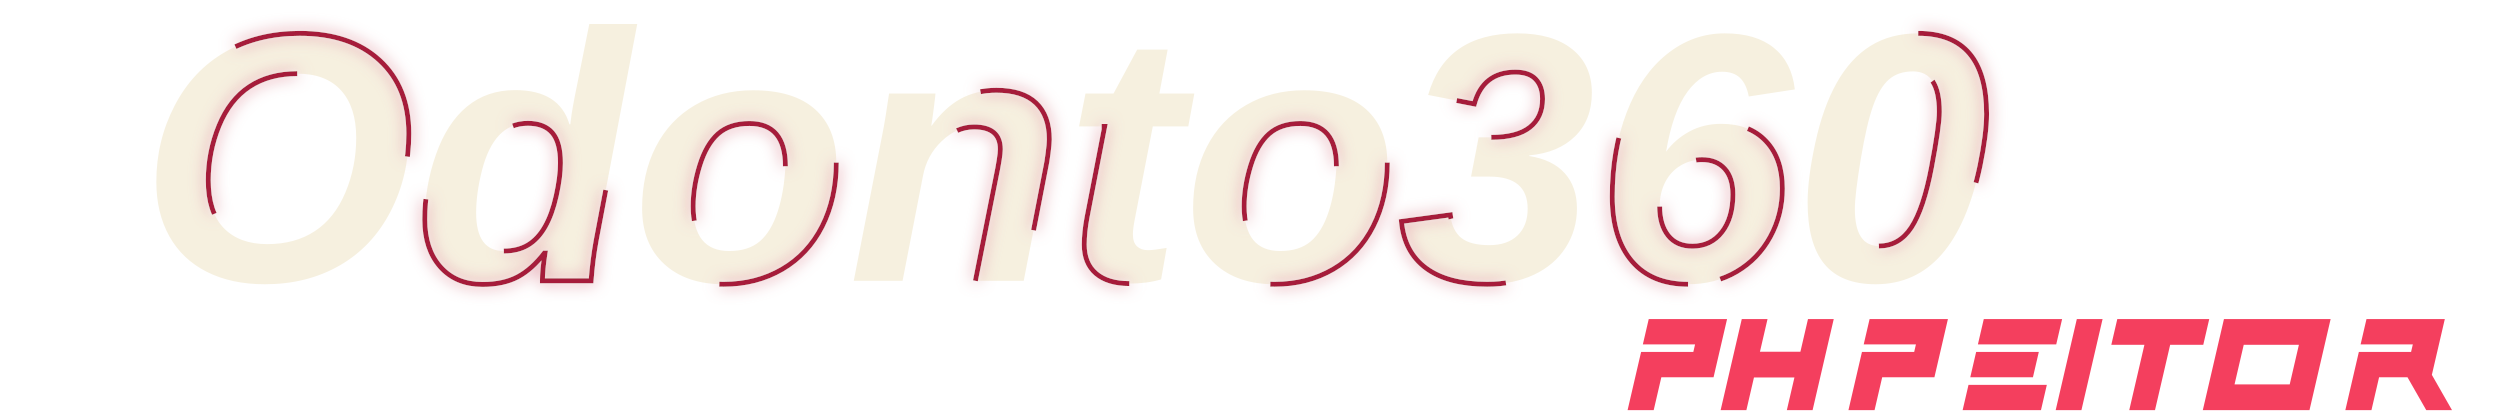
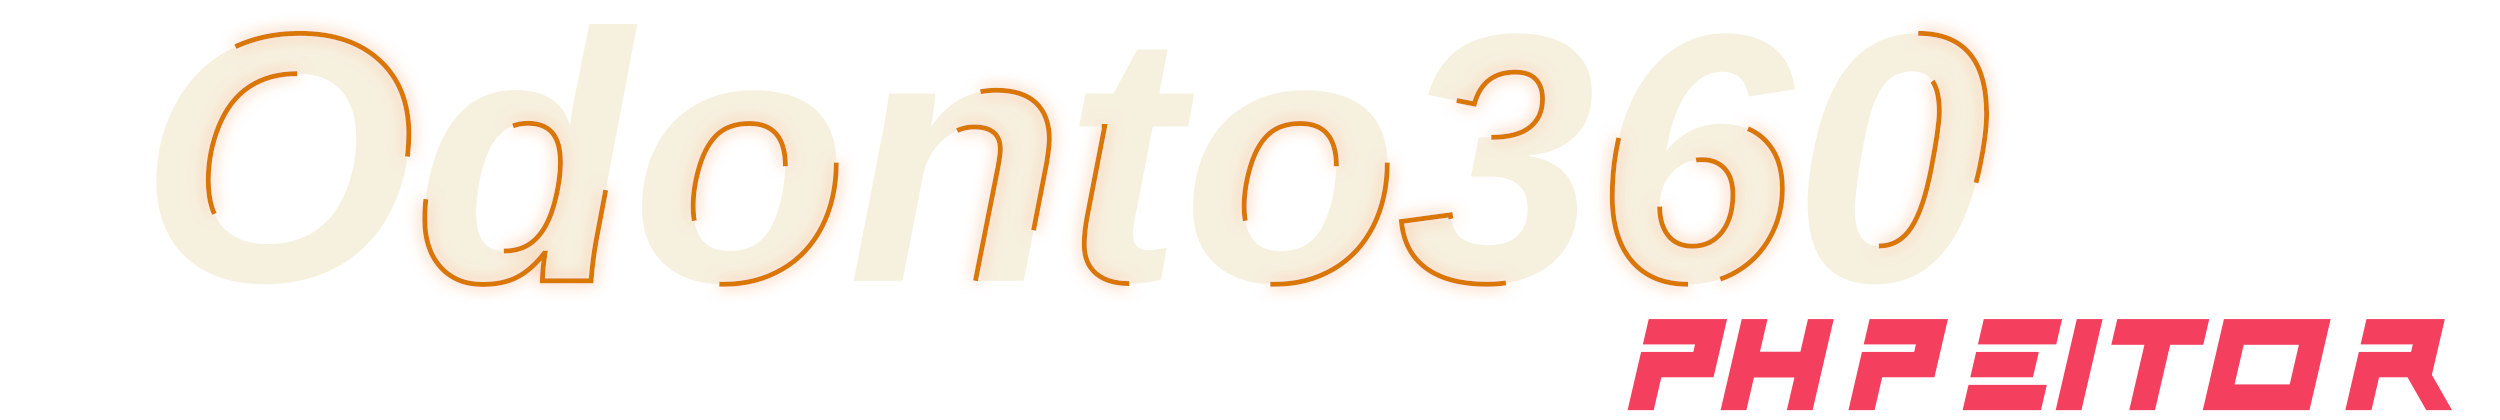
<svg xmlns="http://www.w3.org/2000/svg" viewBox="-6 -4 917 154" role="img" aria-label="Odonto360 PHPeitor">
  <style>
    .phpeitor-trace {
-       fill: none; stroke: #A61B3B; stroke-opacity: 1; stroke-width: 1.8;
+       fill: none; stroke: #D97706; stroke-opacity: 1; stroke-width: 1.8;
      stroke-dasharray: 70 200; vector-effect: non-scaling-stroke;
-       filter: drop-shadow(0 0 3px #D43D61) drop-shadow(0 0 1px #fff);
+       filter: drop-shadow(0 0 3px #F59E0B) drop-shadow(0 0 1px #fff);
      animation: phpeitor-trace 5s linear infinite;
    }
    @keyframes phpeitor-trace { to { stroke-dashoffset: -270px; } }
    @media (prefers-reduced-motion: reduce) { .phpeitor-trace { display: none; } }
  </style>
  <text x="45" y="99" fill="#F6F0DF" font-family="Arial Black, Arial, sans-serif" font-size="130" font-style="italic" font-weight="900" textLength="766" lengthAdjust="spacingAndGlyphs">Odonto360</text>
  <text x="45" y="99" class="phpeitor-trace" font-family="Arial Black, Arial, sans-serif" font-size="130" font-style="italic" font-weight="900" textLength="766" lengthAdjust="spacingAndGlyphs">Odonto360</text>
  <path transform="translate(591 113.035) scale(0.3373)" fill="#F43F5E" d="M16.607 27.510L22.994 0.000L108.175 0.000L93.484 63.272L36.697 63.272L28.394 99.035L0.000 99.035L14.690 35.763L71.478 35.763L73.394 27.510Z M124.175 0.000H152.175L129.182 99.035H101.182Z M196.175 0.000H224.175L201.182 99.035H173.182Z M115.929 35.517H215.929L209.428 63.517H109.428Z M256.782 27.510L263.169 0.000L348.350 0.000L333.659 63.272L276.872 63.272L268.569 99.035L240.175 99.035L254.865 35.763L311.653 35.763L313.569 27.510Z M472.525 0.000L387.344 0.000L380.957 27.510L466.138 27.510Z M447.185 35.763L379.040 35.763L372.653 63.273L440.798 63.273Z M455.919 71.525L370.737 71.525L364.350 99.035L449.531 99.035Z M488.525 0.000H516.525L493.532 99.035H465.532Z M532.525 0.000H632.525L626.024 28.000H526.024Z M568.525 0.000H596.525L573.532 99.035H545.532Z M648.525 0.000H764.525L758.024 28.000H642.024Z M632.033 71.035H748.033L741.532 99.035H625.532Z M648.525 0.000H676.525L653.532 99.035H625.532Z M736.525 0.000H764.525L741.532 99.035H713.532Z M797.132 27.510L803.519 0.000L888.700 0.000L874.009 63.272L817.222 63.272L808.919 99.035L780.525 99.035L795.215 35.763L852.003 35.763L853.919 27.510Z M840.525 50.000L868.525 50.000L896.525 99.035L868.525 99.035Z" />
</svg>
